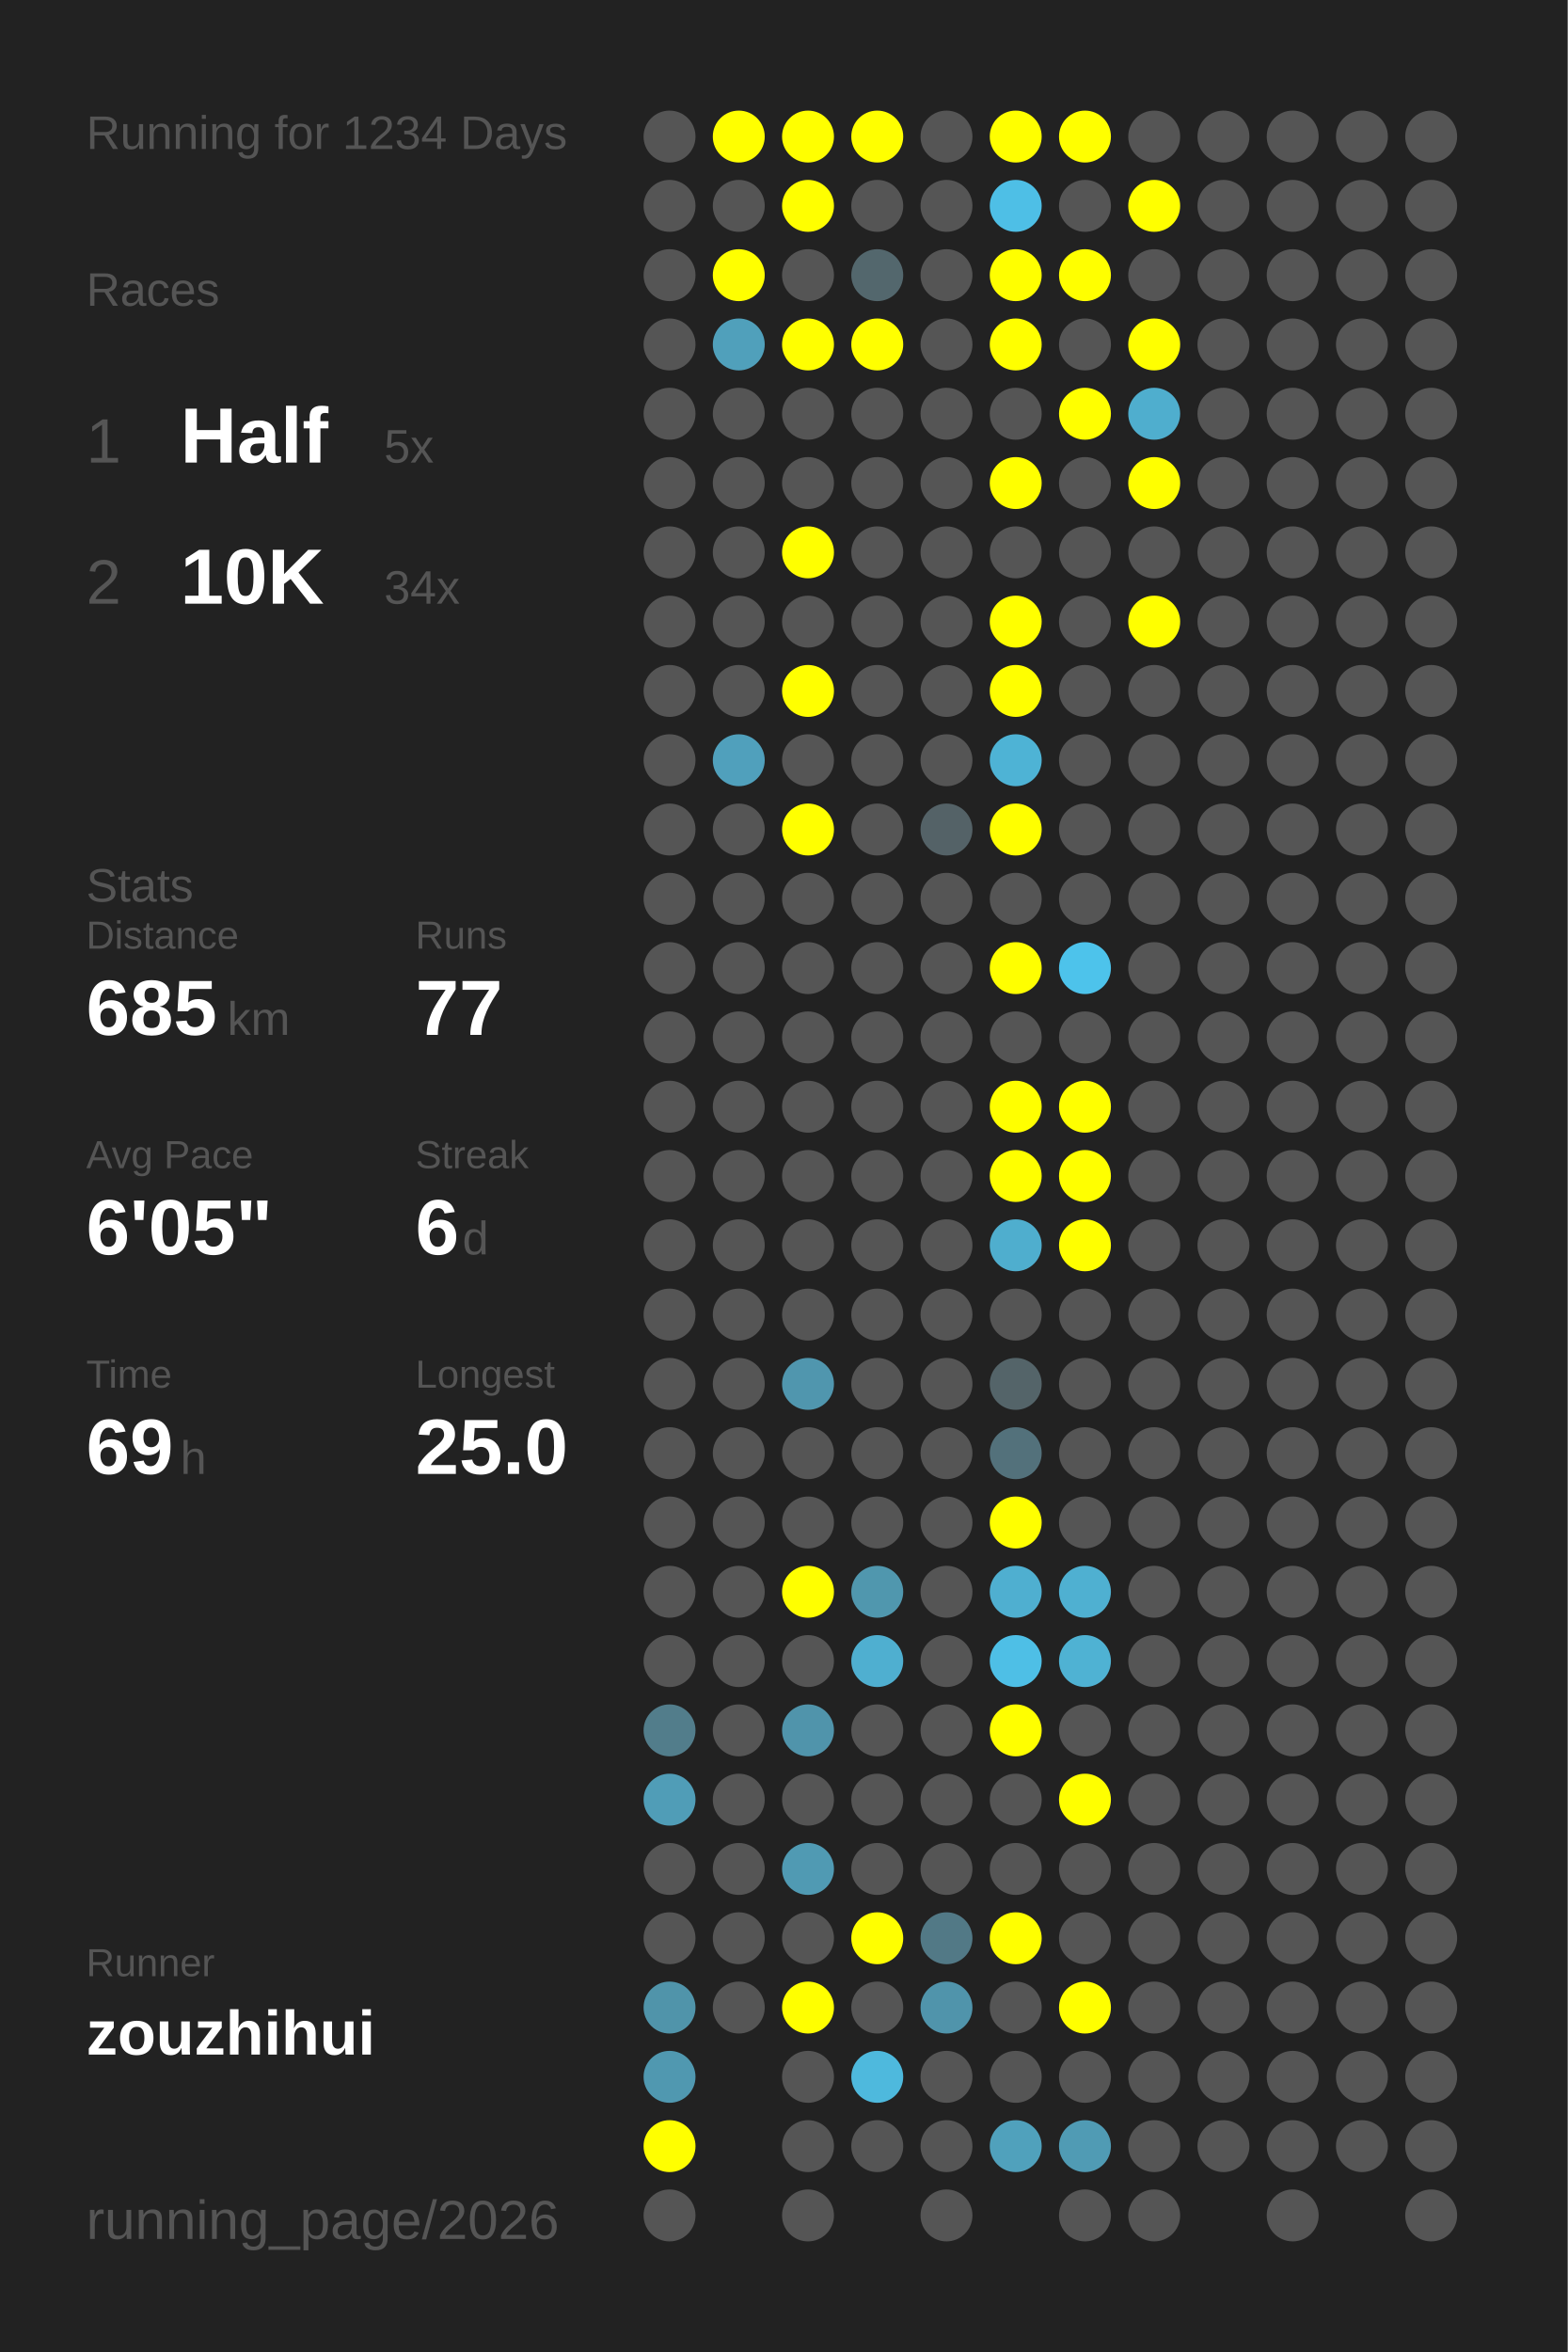
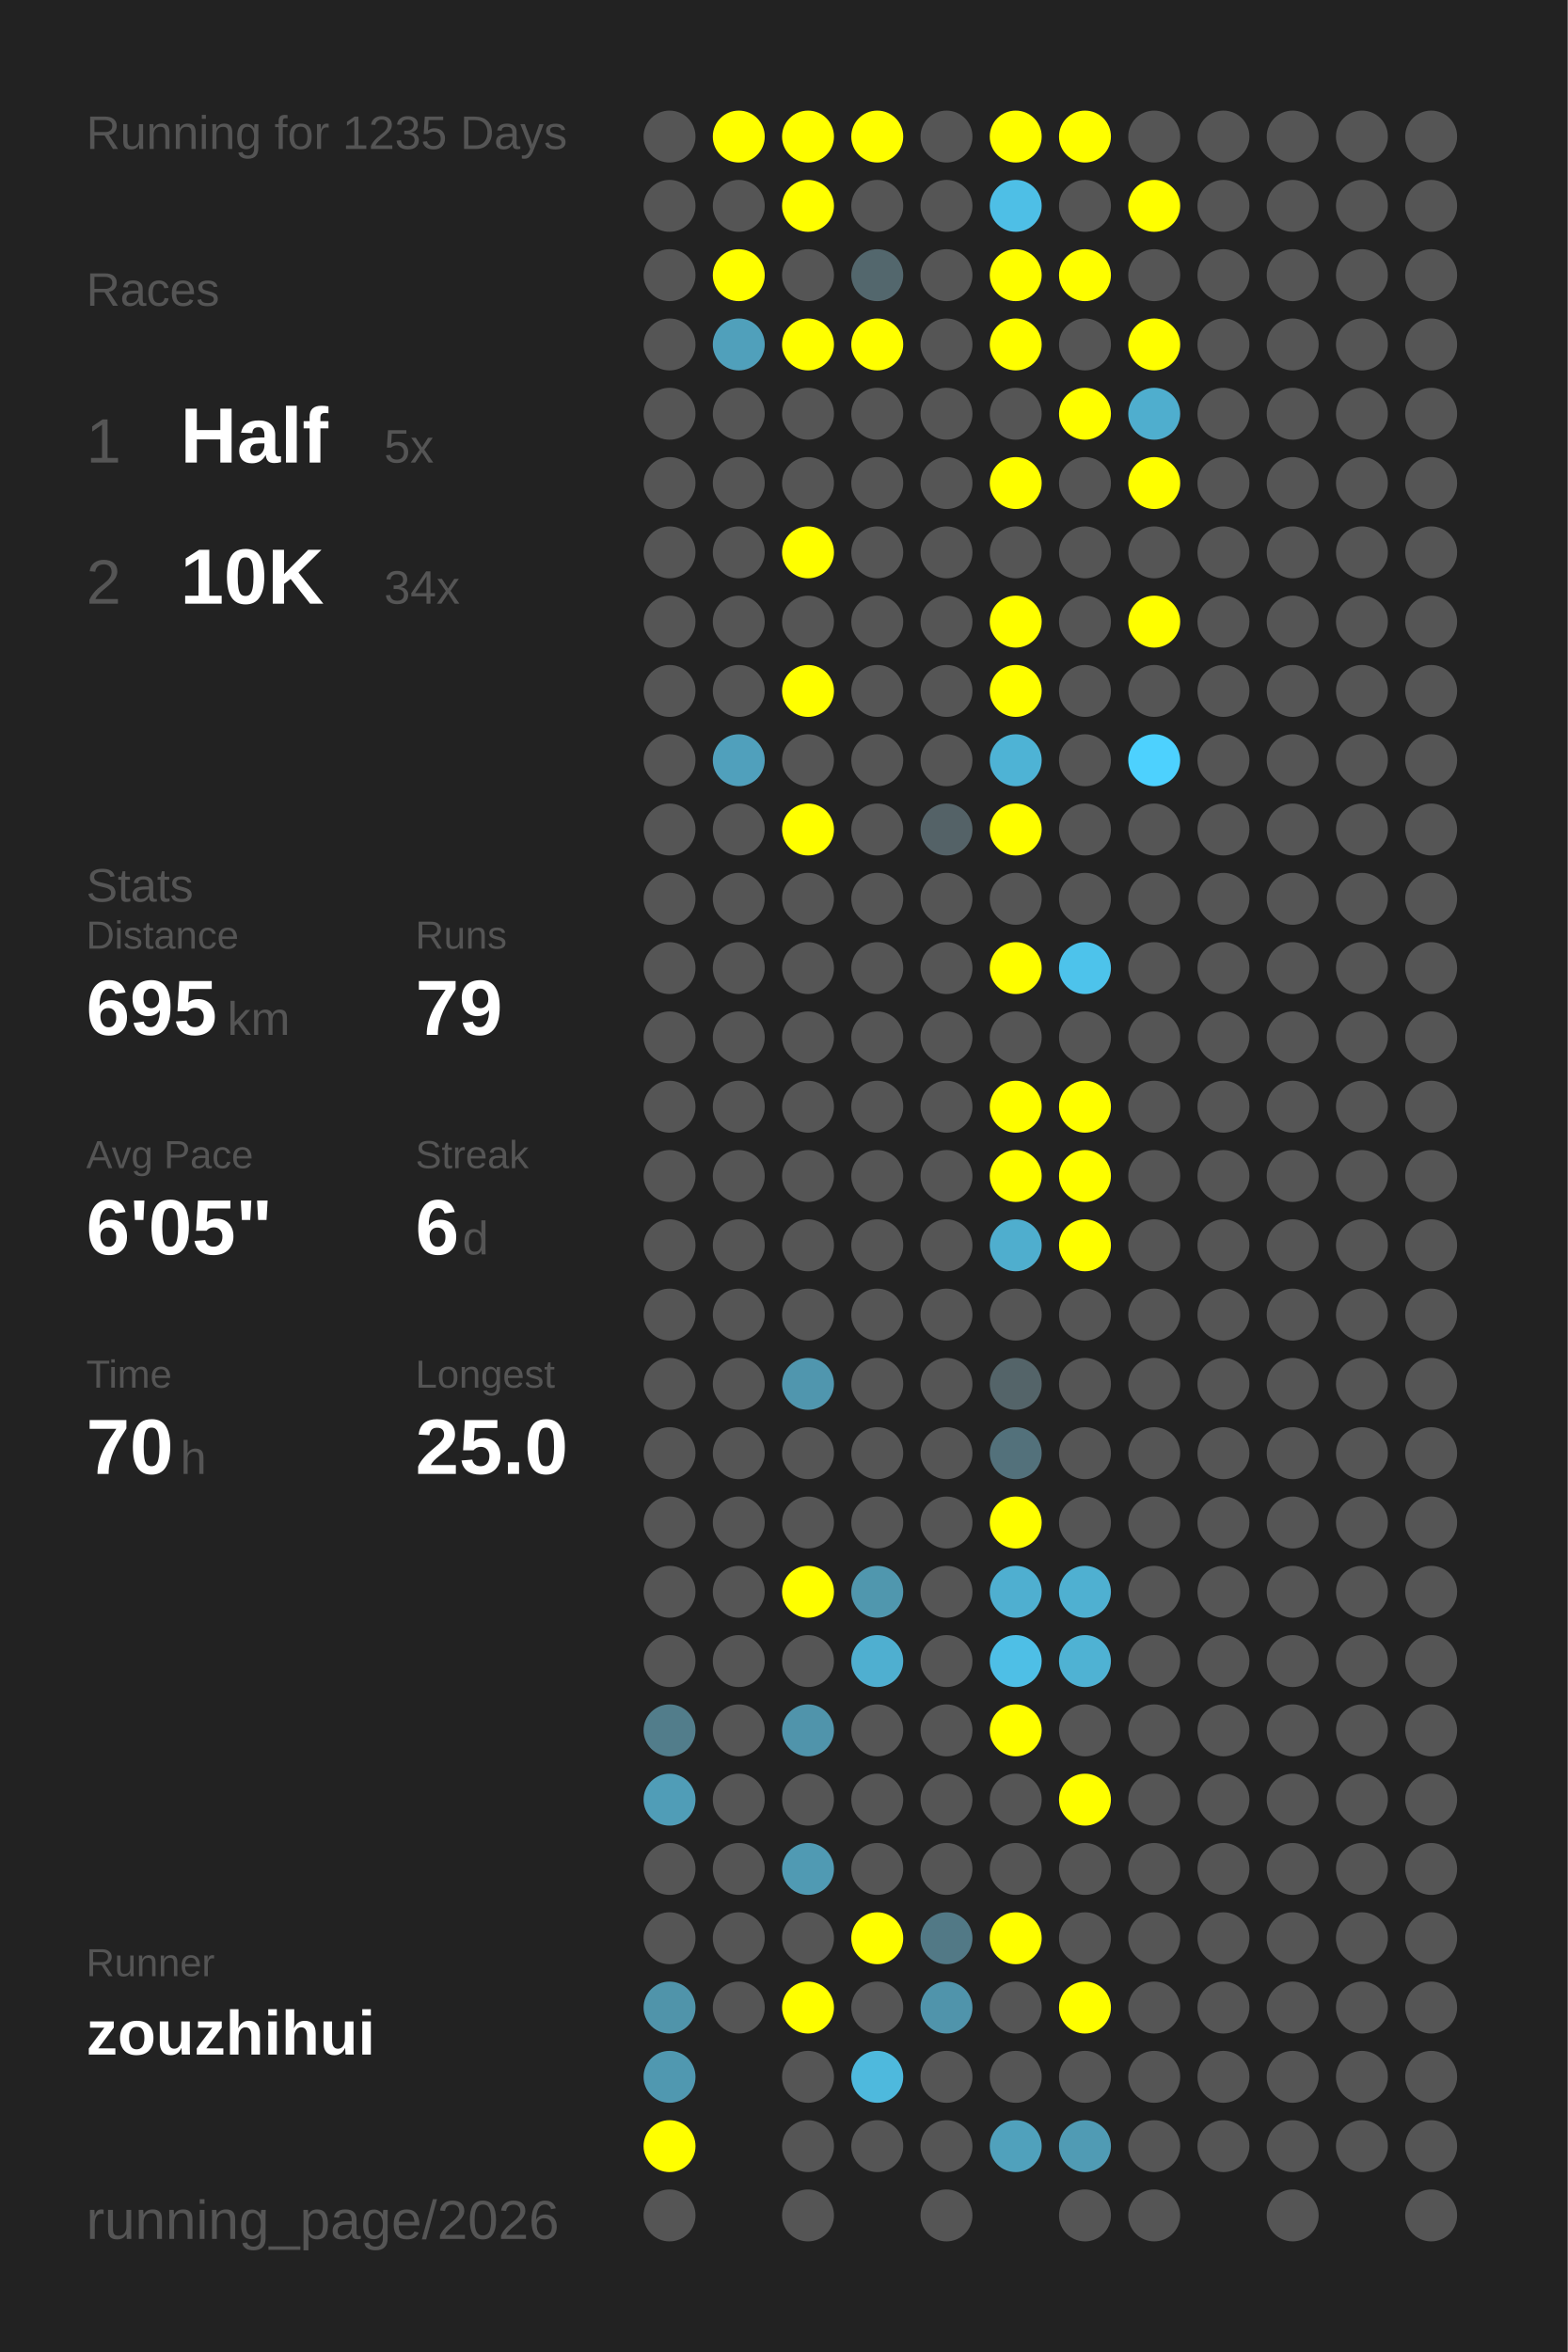
<svg xmlns="http://www.w3.org/2000/svg" baseProfile="full" height="300mm" version="1.1" viewBox="0,0,200,300" width="200mm">
  <defs />
  <rect fill="#222222" height="300" width="200" x="0" y="0" />
-   <text fill="#555555" style="font-size:6px; font-family:Arial;" x="11" y="19">Running for 1234 Days</text>
+   <text fill="#555555" style="font-size:6px; font-family:Arial;" x="11" y="19">Running for 1235 Days</text>
  <text fill="#555555" style="font-size:6px; font-family:Arial;" x="11" y="39">Races</text>
  <text fill="#555555" style="font-size:8px; font-family:Arial;" x="11" y="59">1</text>
  <text fill="#FFFFFF" style="font-size:10px; font-family:Arial; font-weight:bold;" x="23" y="59">Half</text>
  <text fill="#555555" style="font-size:6px; font-family:Arial;" x="49" y="59">5x</text>
  <text fill="#555555" style="font-size:8px; font-family:Arial;" x="11" y="77">2</text>
  <text fill="#FFFFFF" style="font-size:10px; font-family:Arial; font-weight:bold;" x="23" y="77">10K</text>
  <text fill="#555555" style="font-size:6px; font-family:Arial;" x="49" y="77">34x</text>
  <text fill="#555555" style="font-size:6px; font-family:Arial;" x="11" y="115">Stats</text>
  <text fill="#555555" style="font-size:5px; font-family:Arial;" x="11" y="121">Distance</text>
-   <text fill="#FFFFFF" style="font-size:10px; font-family:Arial; font-weight:bold;" x="11" y="132">685</text>
+   <text fill="#FFFFFF" style="font-size:10px; font-family:Arial; font-weight:bold;" x="11" y="132">695</text>
  <text fill="#555555" style="font-size:6px; font-family:Arial;" x="29" y="132">km</text>
  <text fill="#555555" style="font-size:5px; font-family:Arial;" x="53" y="121">Runs</text>
-   <text fill="#FFFFFF" style="font-size:10px; font-family:Arial; font-weight:bold;" x="53" y="132">77</text>
+   <text fill="#FFFFFF" style="font-size:10px; font-family:Arial; font-weight:bold;" x="53" y="132">79</text>
  <text fill="#555555" style="font-size:5px; font-family:Arial;" x="11" y="149">Avg Pace</text>
  <text fill="#FFFFFF" style="font-size:10px; font-family:Arial; font-weight:bold;" x="11" y="160">6'05"</text>
  <text fill="#555555" style="font-size:5px; font-family:Arial;" x="53" y="149">Streak</text>
  <text fill="#FFFFFF" style="font-size:10px; font-family:Arial; font-weight:bold;" x="53" y="160">6</text>
  <text fill="#555555" style="font-size:6px; font-family:Arial;" x="59" y="160">d</text>
  <text fill="#555555" style="font-size:5px; font-family:Arial;" x="11" y="177">Time</text>
-   <text fill="#FFFFFF" style="font-size:10px; font-family:Arial; font-weight:bold;" x="11" y="188">69</text>
+   <text fill="#FFFFFF" style="font-size:10px; font-family:Arial; font-weight:bold;" x="11" y="188">70</text>
  <text fill="#555555" style="font-size:6px; font-family:Arial;" x="23" y="188">h</text>
  <text fill="#555555" style="font-size:5px; font-family:Arial;" x="53" y="177">Longest</text>
  <text fill="#FFFFFF" style="font-size:10px; font-family:Arial; font-weight:bold;" x="53" y="188">25.0</text>
  <text fill="#555555" style="font-size:5px; font-family:Arial;" x="11" y="252.065">Runner</text>
  <text fill="#FFFFFF" style="font-size:8px; font-family:Arial; font-weight:bold;" x="11" y="262.065">zouzhihui</text>
  <text fill="#555555" style="font-size:7px; font-family:Arial;" x="11" y="285.581">running_page/2026</text>
  <circle cx="85.417" cy="17.419" fill="#555555" r="3.312" />
  <circle cx="85.417" cy="26.258" fill="#555555" r="3.312" />
  <circle cx="85.417" cy="35.097" fill="#555555" r="3.312" />
  <circle cx="85.417" cy="43.935" fill="#555555" r="3.312" />
  <circle cx="85.417" cy="52.774" fill="#555555" r="3.312" />
  <circle cx="85.417" cy="61.613" fill="#555555" r="3.312" />
  <circle cx="85.417" cy="70.452" fill="#555555" r="3.312" />
  <circle cx="85.417" cy="79.29" fill="#555555" r="3.312" />
  <circle cx="85.417" cy="88.129" fill="#555555" r="3.312" />
  <circle cx="85.417" cy="96.968" fill="#555555" r="3.312" />
  <circle cx="85.417" cy="105.806" fill="#555555" r="3.312" />
  <circle cx="85.417" cy="114.645" fill="#555555" r="3.312" />
  <circle cx="85.417" cy="123.484" fill="#555555" r="3.312" />
  <circle cx="85.417" cy="132.323" fill="#555555" r="3.312" />
  <circle cx="85.417" cy="141.161" fill="#555555" r="3.312" />
  <circle cx="85.417" cy="150" fill="#555555" r="3.312" />
  <circle cx="85.417" cy="158.839" fill="#555555" r="3.312" />
  <circle cx="85.417" cy="167.677" fill="#555555" r="3.312" />
  <circle cx="85.417" cy="176.516" fill="#555555" r="3.312" />
  <circle cx="85.417" cy="185.355" fill="#555555" r="3.312" />
  <circle cx="85.417" cy="194.194" fill="#555555" r="3.312" />
  <circle cx="85.417" cy="203.032" fill="#555555" r="3.312" />
  <circle cx="85.417" cy="211.871" fill="#555555" r="3.312" />
  <circle cx="85.417" cy="220.71" fill="#527d8b" r="3.312" />
  <circle cx="85.417" cy="229.548" fill="#509db7" r="3.312" />
  <circle cx="85.417" cy="238.387" fill="#555555" r="3.312" />
  <circle cx="85.417" cy="247.226" fill="#555555" r="3.312" />
  <circle cx="85.417" cy="256.065" fill="#5094aa" r="3.312" />
  <circle cx="85.417" cy="264.903" fill="#5098b0" r="3.312" />
  <circle cx="85.417" cy="273.742" fill="#FFFF00" r="3.312" />
  <circle cx="85.417" cy="282.581" fill="#555555" r="3.312" />
  <circle cx="94.25" cy="17.419" fill="#FFFF00" r="3.312" />
  <circle cx="94.25" cy="26.258" fill="#555555" r="3.312" />
  <circle cx="94.25" cy="35.097" fill="#FFFF00" r="3.312" />
  <circle cx="94.25" cy="43.935" fill="#50a0bb" r="3.312" />
  <circle cx="94.25" cy="52.774" fill="#555555" r="3.312" />
  <circle cx="94.25" cy="61.613" fill="#555555" r="3.312" />
  <circle cx="94.25" cy="70.452" fill="#555555" r="3.312" />
  <circle cx="94.25" cy="79.29" fill="#555555" r="3.312" />
  <circle cx="94.25" cy="88.129" fill="#555555" r="3.312" />
  <circle cx="94.25" cy="96.968" fill="#50a0bc" r="3.312" />
  <circle cx="94.25" cy="105.806" fill="#555555" r="3.312" />
  <circle cx="94.25" cy="114.645" fill="#555555" r="3.312" />
  <circle cx="94.25" cy="123.484" fill="#555555" r="3.312" />
  <circle cx="94.25" cy="132.323" fill="#555555" r="3.312" />
  <circle cx="94.25" cy="141.161" fill="#555555" r="3.312" />
  <circle cx="94.25" cy="150" fill="#555555" r="3.312" />
  <circle cx="94.25" cy="158.839" fill="#555555" r="3.312" />
  <circle cx="94.25" cy="167.677" fill="#555555" r="3.312" />
  <circle cx="94.25" cy="176.516" fill="#555555" r="3.312" />
  <circle cx="94.25" cy="185.355" fill="#555555" r="3.312" />
  <circle cx="94.25" cy="194.194" fill="#555555" r="3.312" />
  <circle cx="94.25" cy="203.032" fill="#555555" r="3.312" />
  <circle cx="94.25" cy="211.871" fill="#555555" r="3.312" />
  <circle cx="94.25" cy="220.71" fill="#555555" r="3.312" />
  <circle cx="94.25" cy="229.548" fill="#555555" r="3.312" />
  <circle cx="94.25" cy="238.387" fill="#555555" r="3.312" />
  <circle cx="94.25" cy="247.226" fill="#555555" r="3.312" />
  <circle cx="94.25" cy="256.065" fill="#555555" r="3.312" />
  <circle cx="103.083" cy="17.419" fill="#FFFF00" r="3.312" />
  <circle cx="103.083" cy="26.258" fill="#FFFF00" r="3.312" />
  <circle cx="103.083" cy="35.097" fill="#555555" r="3.312" />
  <circle cx="103.083" cy="43.935" fill="#FFFF00" r="3.312" />
  <circle cx="103.083" cy="52.774" fill="#555555" r="3.312" />
  <circle cx="103.083" cy="61.613" fill="#555555" r="3.312" />
  <circle cx="103.083" cy="70.452" fill="#FFFF00" r="3.312" />
  <circle cx="103.083" cy="79.29" fill="#555555" r="3.312" />
  <circle cx="103.083" cy="88.129" fill="#FFFF00" r="3.312" />
  <circle cx="103.083" cy="96.968" fill="#555555" r="3.312" />
  <circle cx="103.083" cy="105.806" fill="#FFFF00" r="3.312" />
  <circle cx="103.083" cy="114.645" fill="#555555" r="3.312" />
  <circle cx="103.083" cy="123.484" fill="#555555" r="3.312" />
  <circle cx="103.083" cy="132.323" fill="#555555" r="3.312" />
  <circle cx="103.083" cy="141.161" fill="#555555" r="3.312" />
  <circle cx="103.083" cy="150" fill="#555555" r="3.312" />
  <circle cx="103.083" cy="158.839" fill="#555555" r="3.312" />
  <circle cx="103.083" cy="167.677" fill="#555555" r="3.312" />
  <circle cx="103.083" cy="176.516" fill="#5096ae" r="3.312" />
  <circle cx="103.083" cy="185.355" fill="#555555" r="3.312" />
  <circle cx="103.083" cy="194.194" fill="#555555" r="3.312" />
  <circle cx="103.083" cy="203.032" fill="#FFFF00" r="3.312" />
  <circle cx="103.083" cy="211.871" fill="#555555" r="3.312" />
  <circle cx="103.083" cy="220.71" fill="#5094ab" r="3.312" />
  <circle cx="103.083" cy="229.548" fill="#555555" r="3.312" />
  <circle cx="103.083" cy="238.387" fill="#509ab3" r="3.312" />
  <circle cx="103.083" cy="247.226" fill="#555555" r="3.312" />
  <circle cx="103.083" cy="256.065" fill="#FFFF00" r="3.312" />
  <circle cx="103.083" cy="264.903" fill="#555555" r="3.312" />
  <circle cx="103.083" cy="273.742" fill="#555555" r="3.312" />
  <circle cx="103.083" cy="282.581" fill="#555555" r="3.312" />
  <circle cx="111.917" cy="17.419" fill="#FFFF00" r="3.312" />
  <circle cx="111.917" cy="26.258" fill="#555555" r="3.312" />
  <circle cx="111.917" cy="35.097" fill="#53676d" r="3.312" />
  <circle cx="111.917" cy="43.935" fill="#FFFF00" r="3.312" />
  <circle cx="111.917" cy="52.774" fill="#555555" r="3.312" />
  <circle cx="111.917" cy="61.613" fill="#555555" r="3.312" />
  <circle cx="111.917" cy="70.452" fill="#555555" r="3.312" />
  <circle cx="111.917" cy="79.29" fill="#555555" r="3.312" />
  <circle cx="111.917" cy="88.129" fill="#555555" r="3.312" />
  <circle cx="111.917" cy="96.968" fill="#555555" r="3.312" />
  <circle cx="111.917" cy="105.806" fill="#555555" r="3.312" />
  <circle cx="111.917" cy="114.645" fill="#555555" r="3.312" />
  <circle cx="111.917" cy="123.484" fill="#555555" r="3.312" />
  <circle cx="111.917" cy="132.323" fill="#555555" r="3.312" />
  <circle cx="111.917" cy="141.161" fill="#555555" r="3.312" />
  <circle cx="111.917" cy="150" fill="#555555" r="3.312" />
  <circle cx="111.917" cy="158.839" fill="#555555" r="3.312" />
  <circle cx="111.917" cy="167.677" fill="#555555" r="3.312" />
  <circle cx="111.917" cy="176.516" fill="#555555" r="3.312" />
  <circle cx="111.917" cy="185.355" fill="#555555" r="3.312" />
  <circle cx="111.917" cy="194.194" fill="#555555" r="3.312" />
  <circle cx="111.917" cy="203.032" fill="#5097ae" r="3.312" />
  <circle cx="111.917" cy="211.871" fill="#4fafd0" r="3.312" />
  <circle cx="111.917" cy="220.71" fill="#555555" r="3.312" />
  <circle cx="111.917" cy="229.548" fill="#555555" r="3.312" />
  <circle cx="111.917" cy="238.387" fill="#555555" r="3.312" />
  <circle cx="111.917" cy="247.226" fill="#FFFF00" r="3.312" />
  <circle cx="111.917" cy="256.065" fill="#555555" r="3.312" />
  <circle cx="111.917" cy="264.903" fill="#4eb9dd" r="3.312" />
  <circle cx="111.917" cy="273.742" fill="#555555" r="3.312" />
  <circle cx="120.75" cy="17.419" fill="#555555" r="3.312" />
  <circle cx="120.75" cy="26.258" fill="#555555" r="3.312" />
  <circle cx="120.75" cy="35.097" fill="#555555" r="3.312" />
  <circle cx="120.75" cy="43.935" fill="#555555" r="3.312" />
  <circle cx="120.75" cy="52.774" fill="#555555" r="3.312" />
  <circle cx="120.75" cy="61.613" fill="#555555" r="3.312" />
  <circle cx="120.75" cy="70.452" fill="#555555" r="3.312" />
  <circle cx="120.75" cy="79.29" fill="#555555" r="3.312" />
  <circle cx="120.75" cy="88.129" fill="#555555" r="3.312" />
  <circle cx="120.75" cy="96.968" fill="#555555" r="3.312" />
  <circle cx="120.75" cy="105.806" fill="#546267" r="3.312" />
  <circle cx="120.75" cy="114.645" fill="#555555" r="3.312" />
  <circle cx="120.75" cy="123.484" fill="#555555" r="3.312" />
  <circle cx="120.75" cy="132.323" fill="#555555" r="3.312" />
  <circle cx="120.75" cy="141.161" fill="#555555" r="3.312" />
  <circle cx="120.75" cy="150" fill="#555555" r="3.312" />
  <circle cx="120.75" cy="158.839" fill="#555555" r="3.312" />
  <circle cx="120.75" cy="167.677" fill="#555555" r="3.312" />
  <circle cx="120.75" cy="176.516" fill="#555555" r="3.312" />
  <circle cx="120.75" cy="185.355" fill="#555555" r="3.312" />
  <circle cx="120.75" cy="194.194" fill="#555555" r="3.312" />
  <circle cx="120.75" cy="203.032" fill="#555555" r="3.312" />
  <circle cx="120.75" cy="211.871" fill="#555555" r="3.312" />
  <circle cx="120.75" cy="220.71" fill="#555555" r="3.312" />
  <circle cx="120.75" cy="229.548" fill="#555555" r="3.312" />
  <circle cx="120.75" cy="238.387" fill="#555555" r="3.312" />
  <circle cx="120.75" cy="247.226" fill="#527986" r="3.312" />
  <circle cx="120.75" cy="256.065" fill="#5094ab" r="3.312" />
  <circle cx="120.75" cy="264.903" fill="#555555" r="3.312" />
  <circle cx="120.75" cy="273.742" fill="#555555" r="3.312" />
  <circle cx="120.75" cy="282.581" fill="#555555" r="3.312" />
  <circle cx="129.583" cy="17.419" fill="#FFFF00" r="3.312" />
  <circle cx="129.583" cy="26.258" fill="#4ebfe6" r="3.312" />
  <circle cx="129.583" cy="35.097" fill="#FFFF00" r="3.312" />
  <circle cx="129.583" cy="43.935" fill="#FFFF00" r="3.312" />
  <circle cx="129.583" cy="52.774" fill="#555555" r="3.312" />
  <circle cx="129.583" cy="61.613" fill="#FFFF00" r="3.312" />
  <circle cx="129.583" cy="70.452" fill="#555555" r="3.312" />
  <circle cx="129.583" cy="79.29" fill="#FFFF00" r="3.312" />
  <circle cx="129.583" cy="88.129" fill="#FFFF00" r="3.312" />
  <circle cx="129.583" cy="96.968" fill="#4eb3d5" r="3.312" />
  <circle cx="129.583" cy="105.806" fill="#FFFF00" r="3.312" />
  <circle cx="129.583" cy="114.645" fill="#555555" r="3.312" />
  <circle cx="129.583" cy="123.484" fill="#FFFF00" r="3.312" />
  <circle cx="129.583" cy="132.323" fill="#555555" r="3.312" />
  <circle cx="129.583" cy="141.161" fill="#FFFF00" r="3.312" />
  <circle cx="129.583" cy="150" fill="#FFFF00" r="3.312" />
  <circle cx="129.583" cy="158.839" fill="#4faece" r="3.312" />
  <circle cx="129.583" cy="167.677" fill="#555555" r="3.312" />
  <circle cx="129.583" cy="176.516" fill="#546469" r="3.312" />
  <circle cx="129.583" cy="185.355" fill="#53717b" r="3.312" />
  <circle cx="129.583" cy="194.194" fill="#FFFF00" r="3.312" />
  <circle cx="129.583" cy="203.032" fill="#4fafd0" r="3.312" />
  <circle cx="129.583" cy="211.871" fill="#4ebfe6" r="3.312" />
  <circle cx="129.583" cy="220.71" fill="#FFFF00" r="3.312" />
  <circle cx="129.583" cy="229.548" fill="#555555" r="3.312" />
  <circle cx="129.583" cy="238.387" fill="#555555" r="3.312" />
  <circle cx="129.583" cy="247.226" fill="#FFFF00" r="3.312" />
  <circle cx="129.583" cy="256.065" fill="#555555" r="3.312" />
  <circle cx="129.583" cy="264.903" fill="#555555" r="3.312" />
  <circle cx="129.583" cy="273.742" fill="#50a1bc" r="3.312" />
  <circle cx="138.417" cy="17.419" fill="#FFFF00" r="3.312" />
  <circle cx="138.417" cy="26.258" fill="#555555" r="3.312" />
  <circle cx="138.417" cy="35.097" fill="#FFFF00" r="3.312" />
  <circle cx="138.417" cy="43.935" fill="#555555" r="3.312" />
  <circle cx="138.417" cy="52.774" fill="#FFFF00" r="3.312" />
  <circle cx="138.417" cy="61.613" fill="#555555" r="3.312" />
  <circle cx="138.417" cy="70.452" fill="#555555" r="3.312" />
  <circle cx="138.417" cy="79.29" fill="#555555" r="3.312" />
  <circle cx="138.417" cy="88.129" fill="#555555" r="3.312" />
  <circle cx="138.417" cy="96.968" fill="#555555" r="3.312" />
  <circle cx="138.417" cy="105.806" fill="#555555" r="3.312" />
  <circle cx="138.417" cy="114.645" fill="#555555" r="3.312" />
  <circle cx="138.417" cy="123.484" fill="#4dc3eb" r="3.312" />
  <circle cx="138.417" cy="132.323" fill="#555555" r="3.312" />
  <circle cx="138.417" cy="141.161" fill="#FFFF00" r="3.312" />
  <circle cx="138.417" cy="150" fill="#FFFF00" r="3.312" />
  <circle cx="138.417" cy="158.839" fill="#FFFF00" r="3.312" />
  <circle cx="138.417" cy="167.677" fill="#555555" r="3.312" />
  <circle cx="138.417" cy="176.516" fill="#555555" r="3.312" />
  <circle cx="138.417" cy="185.355" fill="#555555" r="3.312" />
  <circle cx="138.417" cy="194.194" fill="#555555" r="3.312" />
  <circle cx="138.417" cy="203.032" fill="#4fb0d1" r="3.312" />
  <circle cx="138.417" cy="211.871" fill="#4fb2d3" r="3.312" />
  <circle cx="138.417" cy="220.71" fill="#555555" r="3.312" />
  <circle cx="138.417" cy="229.548" fill="#FFFF00" r="3.312" />
  <circle cx="138.417" cy="238.387" fill="#555555" r="3.312" />
  <circle cx="138.417" cy="247.226" fill="#555555" r="3.312" />
  <circle cx="138.417" cy="256.065" fill="#FFFF00" r="3.312" />
  <circle cx="138.417" cy="264.903" fill="#555555" r="3.312" />
  <circle cx="138.417" cy="273.742" fill="#509bb4" r="3.312" />
  <circle cx="138.417" cy="282.581" fill="#555555" r="3.312" />
  <circle cx="147.25" cy="17.419" fill="#555555" r="3.312" />
  <circle cx="147.25" cy="26.258" fill="#FFFF00" r="3.312" />
  <circle cx="147.25" cy="35.097" fill="#555555" r="3.312" />
  <circle cx="147.25" cy="43.935" fill="#FFFF00" r="3.312" />
  <circle cx="147.25" cy="52.774" fill="#4faece" r="3.312" />
  <circle cx="147.25" cy="61.613" fill="#FFFF00" r="3.312" />
  <circle cx="147.25" cy="70.452" fill="#555555" r="3.312" />
  <circle cx="147.25" cy="79.29" fill="#FFFF00" r="3.312" />
  <circle cx="147.25" cy="88.129" fill="#555555" r="3.312" />
-   <circle cx="147.25" cy="96.968" fill="#555555" r="3.312" />
+   <circle cx="147.25" cy="96.968" fill="#4dd1fe" r="3.312" />
  <circle cx="147.25" cy="105.806" fill="#555555" r="3.312" />
  <circle cx="147.25" cy="114.645" fill="#555555" r="3.312" />
  <circle cx="147.25" cy="123.484" fill="#555555" r="3.312" />
  <circle cx="147.25" cy="132.323" fill="#555555" r="3.312" />
  <circle cx="147.25" cy="141.161" fill="#555555" r="3.312" />
  <circle cx="147.25" cy="150" fill="#555555" r="3.312" />
  <circle cx="147.25" cy="158.839" fill="#555555" r="3.312" />
  <circle cx="147.25" cy="167.677" fill="#555555" r="3.312" />
  <circle cx="147.25" cy="176.516" fill="#555555" r="3.312" />
  <circle cx="147.25" cy="185.355" fill="#555555" r="3.312" />
  <circle cx="147.25" cy="194.194" fill="#555555" r="3.312" />
  <circle cx="147.25" cy="203.032" fill="#555555" r="3.312" />
  <circle cx="147.25" cy="211.871" fill="#555555" r="3.312" />
  <circle cx="147.25" cy="220.71" fill="#555555" r="3.312" />
  <circle cx="147.25" cy="229.548" fill="#555555" r="3.312" />
  <circle cx="147.25" cy="238.387" fill="#555555" r="3.312" />
  <circle cx="147.25" cy="247.226" fill="#555555" r="3.312" />
  <circle cx="147.25" cy="256.065" fill="#555555" r="3.312" />
  <circle cx="147.25" cy="264.903" fill="#555555" r="3.312" />
  <circle cx="147.25" cy="273.742" fill="#555555" r="3.312" />
  <circle cx="147.25" cy="282.581" fill="#555555" r="3.312" />
  <circle cx="156.083" cy="17.419" fill="#555555" r="3.312" />
  <circle cx="156.083" cy="26.258" fill="#555555" r="3.312" />
  <circle cx="156.083" cy="35.097" fill="#555555" r="3.312" />
  <circle cx="156.083" cy="43.935" fill="#555555" r="3.312" />
  <circle cx="156.083" cy="52.774" fill="#555555" r="3.312" />
  <circle cx="156.083" cy="61.613" fill="#555555" r="3.312" />
  <circle cx="156.083" cy="70.452" fill="#555555" r="3.312" />
  <circle cx="156.083" cy="79.29" fill="#555555" r="3.312" />
  <circle cx="156.083" cy="88.129" fill="#555555" r="3.312" />
  <circle cx="156.083" cy="96.968" fill="#555555" r="3.312" />
  <circle cx="156.083" cy="105.806" fill="#555555" r="3.312" />
  <circle cx="156.083" cy="114.645" fill="#555555" r="3.312" />
  <circle cx="156.083" cy="123.484" fill="#555555" r="3.312" />
  <circle cx="156.083" cy="132.323" fill="#555555" r="3.312" />
  <circle cx="156.083" cy="141.161" fill="#555555" r="3.312" />
  <circle cx="156.083" cy="150" fill="#555555" r="3.312" />
  <circle cx="156.083" cy="158.839" fill="#555555" r="3.312" />
  <circle cx="156.083" cy="167.677" fill="#555555" r="3.312" />
  <circle cx="156.083" cy="176.516" fill="#555555" r="3.312" />
  <circle cx="156.083" cy="185.355" fill="#555555" r="3.312" />
  <circle cx="156.083" cy="194.194" fill="#555555" r="3.312" />
  <circle cx="156.083" cy="203.032" fill="#555555" r="3.312" />
  <circle cx="156.083" cy="211.871" fill="#555555" r="3.312" />
  <circle cx="156.083" cy="220.71" fill="#555555" r="3.312" />
  <circle cx="156.083" cy="229.548" fill="#555555" r="3.312" />
  <circle cx="156.083" cy="238.387" fill="#555555" r="3.312" />
  <circle cx="156.083" cy="247.226" fill="#555555" r="3.312" />
  <circle cx="156.083" cy="256.065" fill="#555555" r="3.312" />
  <circle cx="156.083" cy="264.903" fill="#555555" r="3.312" />
  <circle cx="156.083" cy="273.742" fill="#555555" r="3.312" />
  <circle cx="164.917" cy="17.419" fill="#555555" r="3.312" />
  <circle cx="164.917" cy="26.258" fill="#555555" r="3.312" />
  <circle cx="164.917" cy="35.097" fill="#555555" r="3.312" />
  <circle cx="164.917" cy="43.935" fill="#555555" r="3.312" />
  <circle cx="164.917" cy="52.774" fill="#555555" r="3.312" />
  <circle cx="164.917" cy="61.613" fill="#555555" r="3.312" />
  <circle cx="164.917" cy="70.452" fill="#555555" r="3.312" />
  <circle cx="164.917" cy="79.29" fill="#555555" r="3.312" />
  <circle cx="164.917" cy="88.129" fill="#555555" r="3.312" />
  <circle cx="164.917" cy="96.968" fill="#555555" r="3.312" />
  <circle cx="164.917" cy="105.806" fill="#555555" r="3.312" />
  <circle cx="164.917" cy="114.645" fill="#555555" r="3.312" />
  <circle cx="164.917" cy="123.484" fill="#555555" r="3.312" />
  <circle cx="164.917" cy="132.323" fill="#555555" r="3.312" />
  <circle cx="164.917" cy="141.161" fill="#555555" r="3.312" />
  <circle cx="164.917" cy="150" fill="#555555" r="3.312" />
  <circle cx="164.917" cy="158.839" fill="#555555" r="3.312" />
  <circle cx="164.917" cy="167.677" fill="#555555" r="3.312" />
  <circle cx="164.917" cy="176.516" fill="#555555" r="3.312" />
  <circle cx="164.917" cy="185.355" fill="#555555" r="3.312" />
  <circle cx="164.917" cy="194.194" fill="#555555" r="3.312" />
  <circle cx="164.917" cy="203.032" fill="#555555" r="3.312" />
  <circle cx="164.917" cy="211.871" fill="#555555" r="3.312" />
  <circle cx="164.917" cy="220.71" fill="#555555" r="3.312" />
  <circle cx="164.917" cy="229.548" fill="#555555" r="3.312" />
  <circle cx="164.917" cy="238.387" fill="#555555" r="3.312" />
  <circle cx="164.917" cy="247.226" fill="#555555" r="3.312" />
  <circle cx="164.917" cy="256.065" fill="#555555" r="3.312" />
  <circle cx="164.917" cy="264.903" fill="#555555" r="3.312" />
  <circle cx="164.917" cy="273.742" fill="#555555" r="3.312" />
  <circle cx="164.917" cy="282.581" fill="#555555" r="3.312" />
  <circle cx="173.75" cy="17.419" fill="#555555" r="3.312" />
  <circle cx="173.75" cy="26.258" fill="#555555" r="3.312" />
  <circle cx="173.75" cy="35.097" fill="#555555" r="3.312" />
  <circle cx="173.75" cy="43.935" fill="#555555" r="3.312" />
  <circle cx="173.75" cy="52.774" fill="#555555" r="3.312" />
  <circle cx="173.75" cy="61.613" fill="#555555" r="3.312" />
  <circle cx="173.75" cy="70.452" fill="#555555" r="3.312" />
  <circle cx="173.75" cy="79.29" fill="#555555" r="3.312" />
  <circle cx="173.75" cy="88.129" fill="#555555" r="3.312" />
  <circle cx="173.75" cy="96.968" fill="#555555" r="3.312" />
  <circle cx="173.75" cy="105.806" fill="#555555" r="3.312" />
  <circle cx="173.75" cy="114.645" fill="#555555" r="3.312" />
  <circle cx="173.75" cy="123.484" fill="#555555" r="3.312" />
  <circle cx="173.75" cy="132.323" fill="#555555" r="3.312" />
  <circle cx="173.75" cy="141.161" fill="#555555" r="3.312" />
  <circle cx="173.75" cy="150" fill="#555555" r="3.312" />
  <circle cx="173.75" cy="158.839" fill="#555555" r="3.312" />
  <circle cx="173.75" cy="167.677" fill="#555555" r="3.312" />
  <circle cx="173.75" cy="176.516" fill="#555555" r="3.312" />
  <circle cx="173.75" cy="185.355" fill="#555555" r="3.312" />
  <circle cx="173.75" cy="194.194" fill="#555555" r="3.312" />
  <circle cx="173.75" cy="203.032" fill="#555555" r="3.312" />
  <circle cx="173.75" cy="211.871" fill="#555555" r="3.312" />
  <circle cx="173.75" cy="220.71" fill="#555555" r="3.312" />
  <circle cx="173.75" cy="229.548" fill="#555555" r="3.312" />
  <circle cx="173.75" cy="238.387" fill="#555555" r="3.312" />
  <circle cx="173.75" cy="247.226" fill="#555555" r="3.312" />
  <circle cx="173.75" cy="256.065" fill="#555555" r="3.312" />
  <circle cx="173.75" cy="264.903" fill="#555555" r="3.312" />
  <circle cx="173.75" cy="273.742" fill="#555555" r="3.312" />
  <circle cx="182.583" cy="17.419" fill="#555555" r="3.312" />
  <circle cx="182.583" cy="26.258" fill="#555555" r="3.312" />
  <circle cx="182.583" cy="35.097" fill="#555555" r="3.312" />
  <circle cx="182.583" cy="43.935" fill="#555555" r="3.312" />
  <circle cx="182.583" cy="52.774" fill="#555555" r="3.312" />
  <circle cx="182.583" cy="61.613" fill="#555555" r="3.312" />
  <circle cx="182.583" cy="70.452" fill="#555555" r="3.312" />
  <circle cx="182.583" cy="79.29" fill="#555555" r="3.312" />
  <circle cx="182.583" cy="88.129" fill="#555555" r="3.312" />
  <circle cx="182.583" cy="96.968" fill="#555555" r="3.312" />
  <circle cx="182.583" cy="105.806" fill="#555555" r="3.312" />
  <circle cx="182.583" cy="114.645" fill="#555555" r="3.312" />
  <circle cx="182.583" cy="123.484" fill="#555555" r="3.312" />
  <circle cx="182.583" cy="132.323" fill="#555555" r="3.312" />
  <circle cx="182.583" cy="141.161" fill="#555555" r="3.312" />
  <circle cx="182.583" cy="150" fill="#555555" r="3.312" />
  <circle cx="182.583" cy="158.839" fill="#555555" r="3.312" />
  <circle cx="182.583" cy="167.677" fill="#555555" r="3.312" />
  <circle cx="182.583" cy="176.516" fill="#555555" r="3.312" />
  <circle cx="182.583" cy="185.355" fill="#555555" r="3.312" />
  <circle cx="182.583" cy="194.194" fill="#555555" r="3.312" />
  <circle cx="182.583" cy="203.032" fill="#555555" r="3.312" />
  <circle cx="182.583" cy="211.871" fill="#555555" r="3.312" />
  <circle cx="182.583" cy="220.71" fill="#555555" r="3.312" />
  <circle cx="182.583" cy="229.548" fill="#555555" r="3.312" />
  <circle cx="182.583" cy="238.387" fill="#555555" r="3.312" />
  <circle cx="182.583" cy="247.226" fill="#555555" r="3.312" />
  <circle cx="182.583" cy="256.065" fill="#555555" r="3.312" />
  <circle cx="182.583" cy="264.903" fill="#555555" r="3.312" />
  <circle cx="182.583" cy="273.742" fill="#555555" r="3.312" />
  <circle cx="182.583" cy="282.581" fill="#555555" r="3.312" />
</svg>
